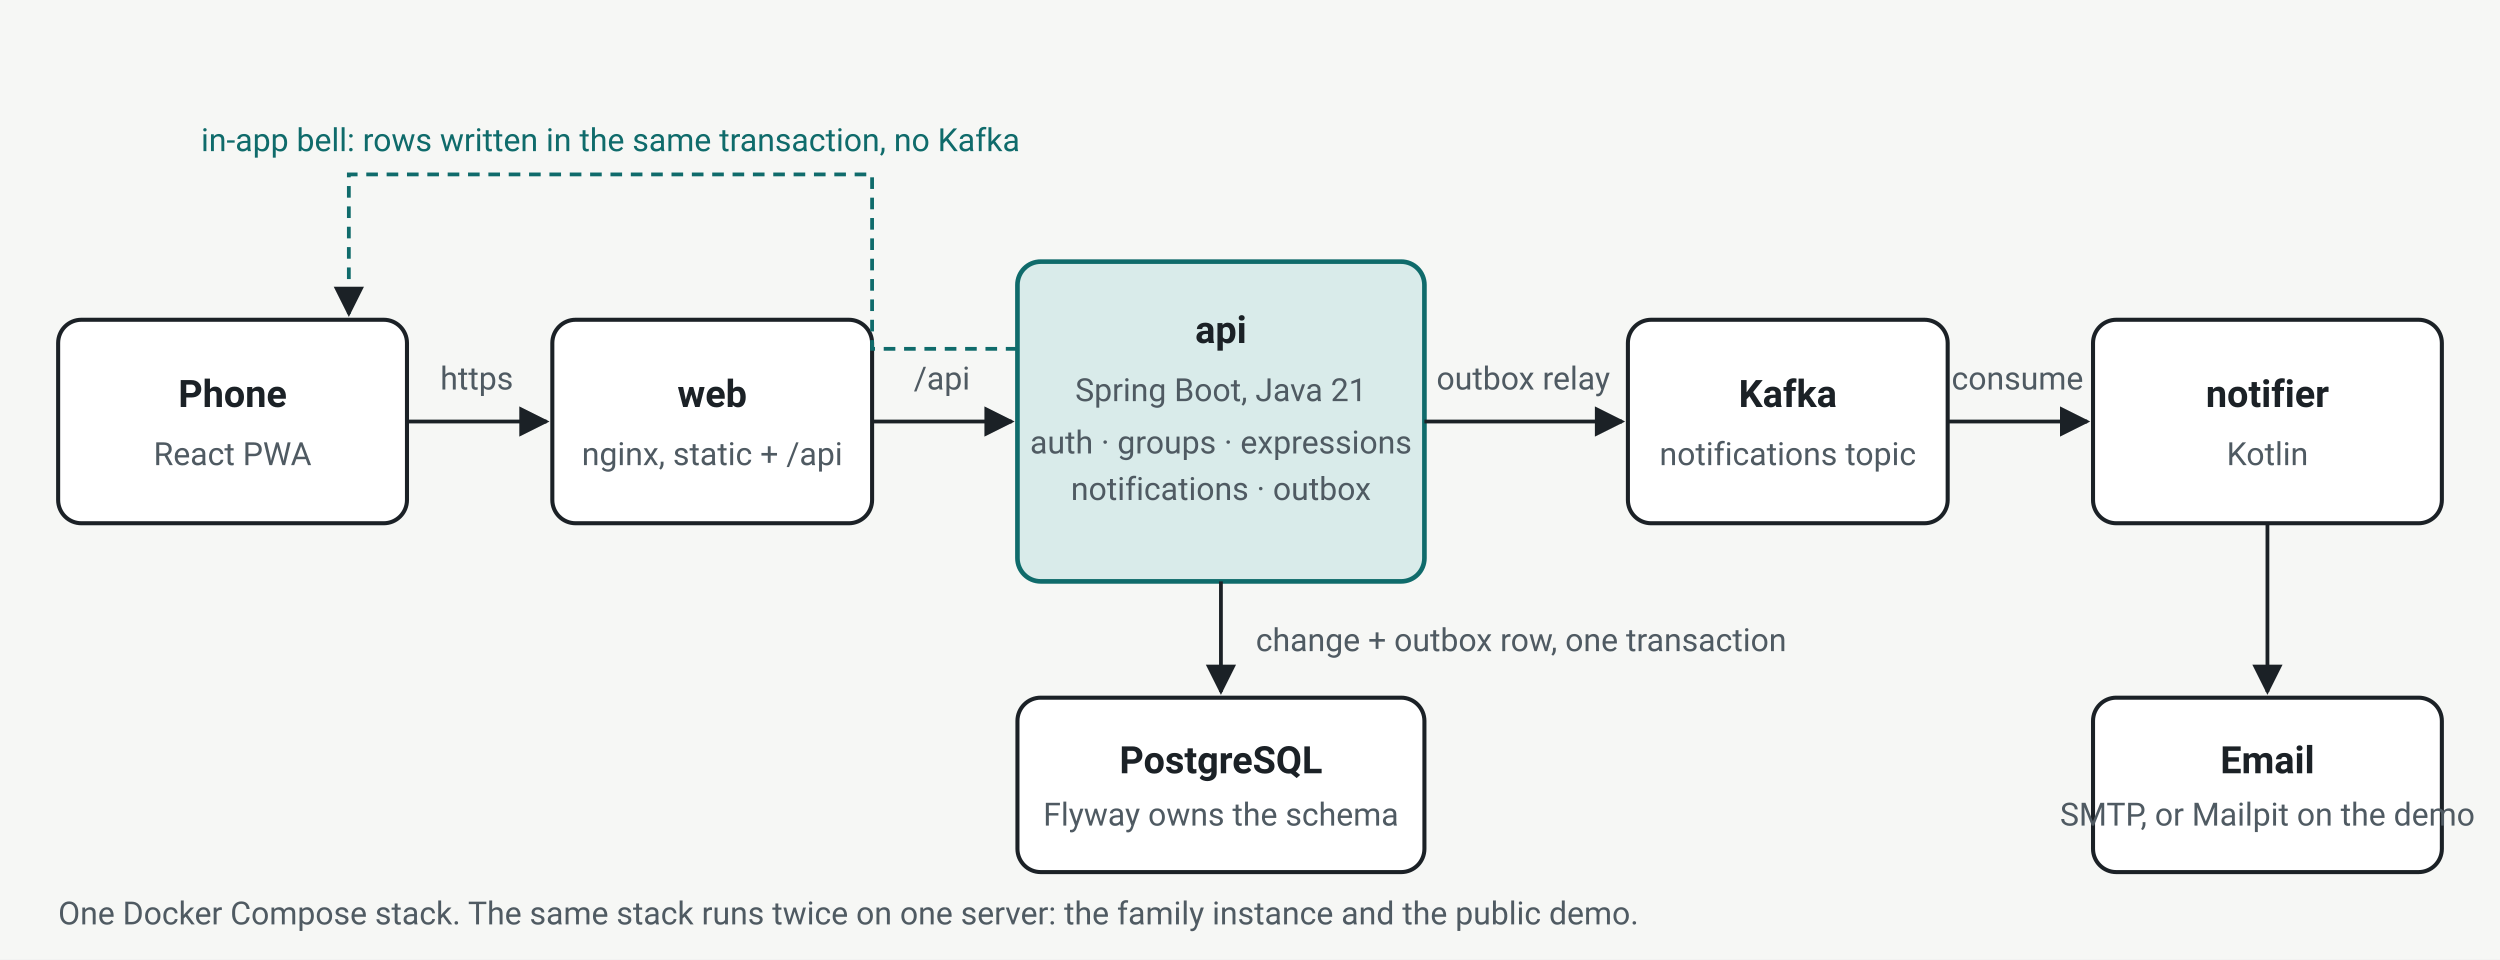
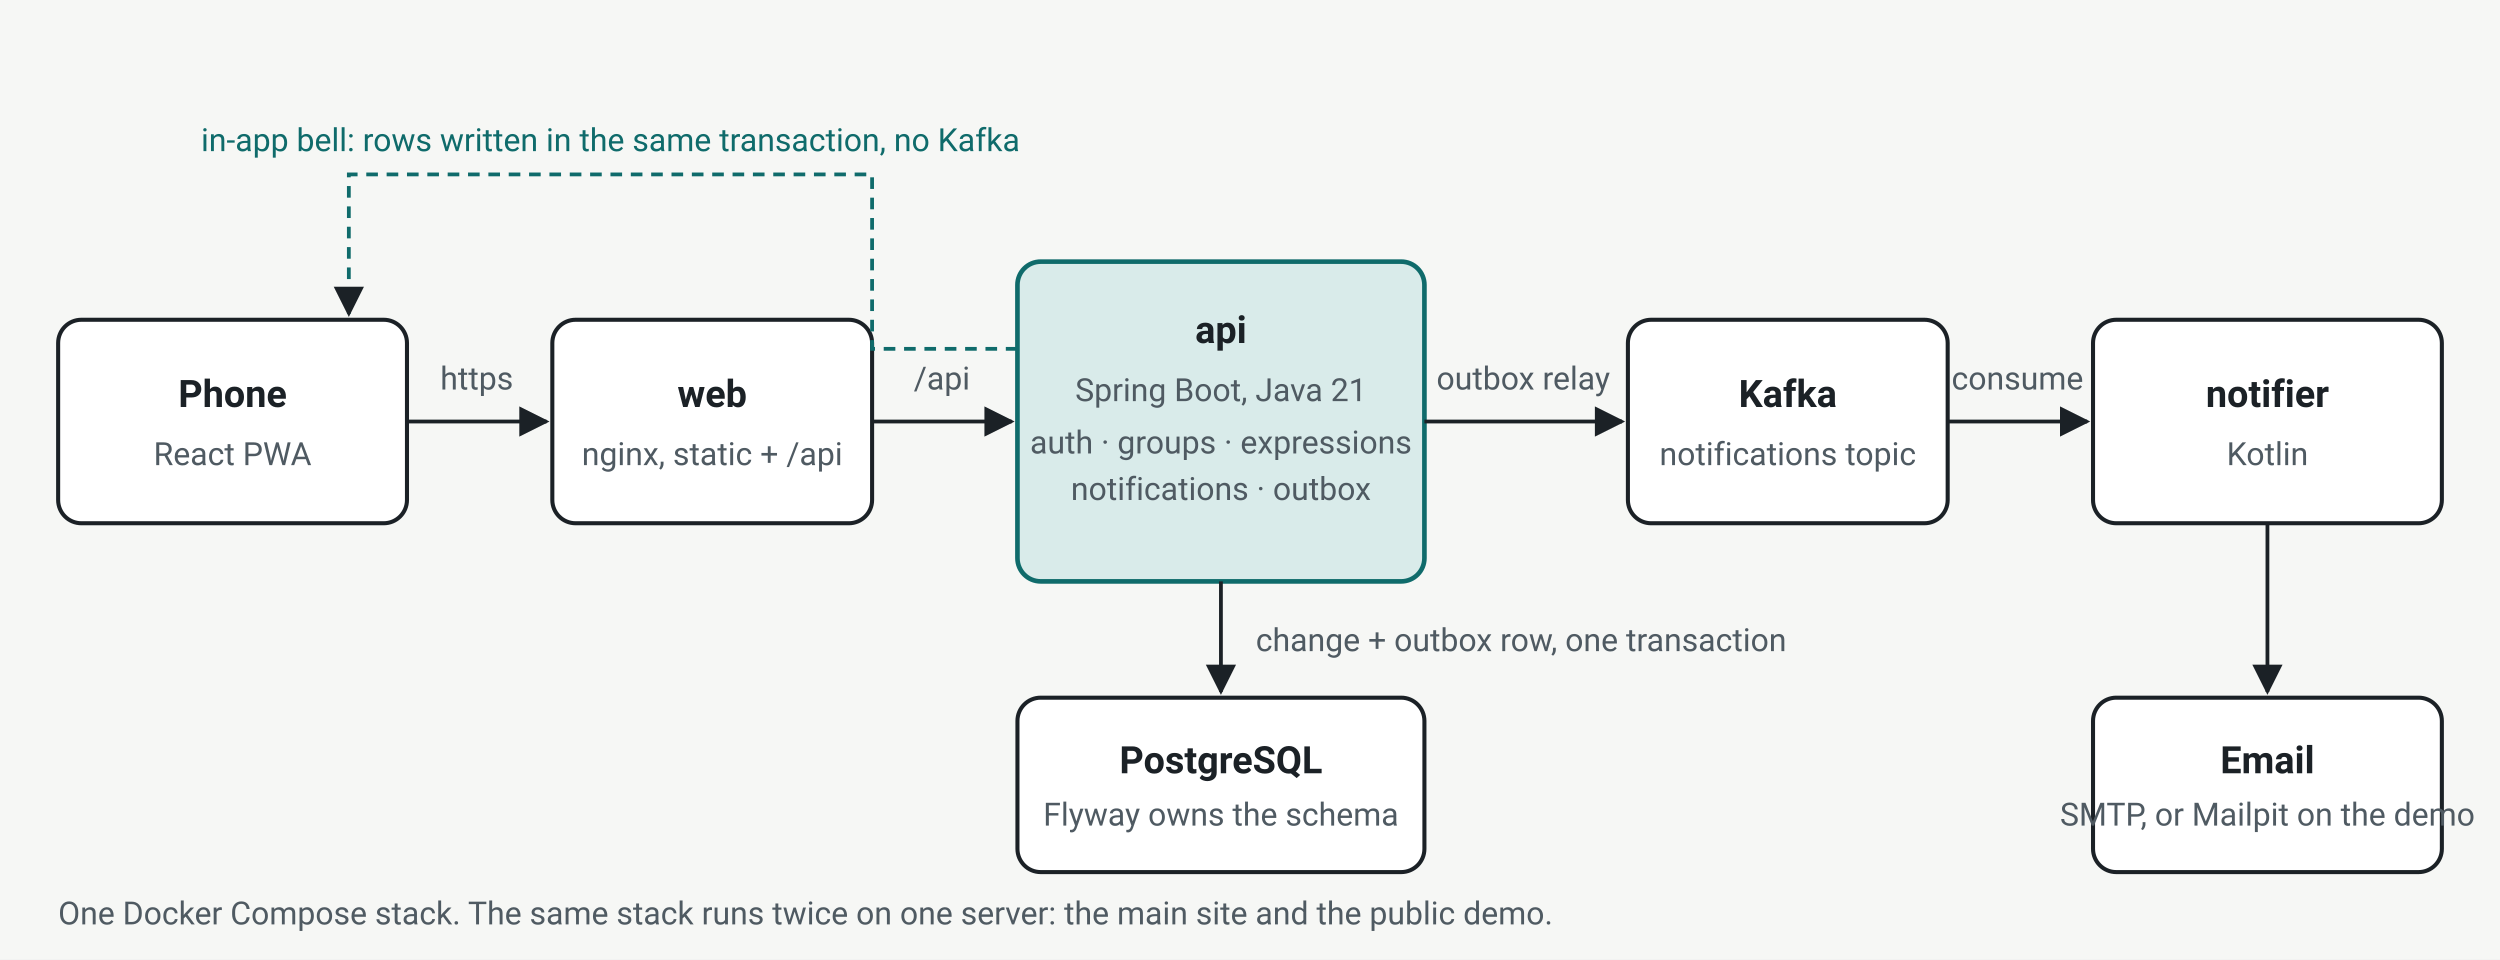
<svg xmlns="http://www.w3.org/2000/svg" viewBox="0 0 860 330" font-family="system-ui, -apple-system, Segoe UI, Roboto, sans-serif" font-size="13">
  <defs>
    <marker id="arrow" viewBox="0 0 10 10" refX="9" refY="5" markerWidth="8" markerHeight="8" orient="auto-start-reverse">
      <path d="M0,0 L10,5 L0,10 z" fill="#1b2126" />
    </marker>
  </defs>
  <rect width="860" height="330" fill="#f6f7f5" />
  <rect x="20" y="110" width="120" height="70" rx="8" fill="#ffffff" stroke="#1b2126" stroke-width="1.4" />
  <text x="80" y="140" text-anchor="middle" fill="#1b2126" font-weight="600">Phone</text>
  <text x="80" y="160" text-anchor="middle" fill="#4f5a62" font-size="11">React PWA</text>
  <rect x="190" y="110" width="110" height="70" rx="8" fill="#ffffff" stroke="#1b2126" stroke-width="1.4" />
  <text x="245" y="140" text-anchor="middle" fill="#1b2126" font-weight="600">web</text>
  <text x="245" y="160" text-anchor="middle" fill="#4f5a62" font-size="11">nginx, static + /api</text>
  <line x1="140" y1="145" x2="188" y2="145" stroke="#1b2126" stroke-width="1.3" marker-end="url(#arrow)" />
  <text x="164" y="134" text-anchor="middle" fill="#4f5a62" font-size="11">https</text>
  <rect x="350" y="90" width="140" height="110" rx="8" fill="#d9ebea" stroke="#0f6b6b" stroke-width="1.6" />
  <text x="420" y="118" text-anchor="middle" fill="#1b2126" font-weight="600">api</text>
  <text x="420" y="138" text-anchor="middle" fill="#4f5a62" font-size="11">Spring Boot, Java 21</text>
  <text x="420" y="156" text-anchor="middle" fill="#4f5a62" font-size="11">auth · groups · expressions</text>
  <text x="420" y="172" text-anchor="middle" fill="#4f5a62" font-size="11">notifications · outbox</text>
  <line x1="300" y1="145" x2="348" y2="145" stroke="#1b2126" stroke-width="1.3" marker-end="url(#arrow)" />
  <text x="324" y="134" text-anchor="middle" fill="#4f5a62" font-size="11">/api</text>
  <rect x="350" y="240" width="140" height="60" rx="8" fill="#ffffff" stroke="#1b2126" stroke-width="1.4" />
  <text x="420" y="266" text-anchor="middle" fill="#1b2126" font-weight="600">PostgreSQL</text>
  <text x="420" y="284" text-anchor="middle" fill="#4f5a62" font-size="11">Flyway owns the schema</text>
  <line x1="420" y1="200" x2="420" y2="238" stroke="#1b2126" stroke-width="1.3" marker-end="url(#arrow)" />
  <text x="432" y="224" fill="#4f5a62" font-size="11">change + outbox row, one transaction</text>
  <rect x="560" y="110" width="110" height="70" rx="8" fill="#ffffff" stroke="#1b2126" stroke-width="1.4" />
  <text x="615" y="140" text-anchor="middle" fill="#1b2126" font-weight="600">Kafka</text>
  <text x="615" y="160" text-anchor="middle" fill="#4f5a62" font-size="11">notifications topic</text>
  <line x1="490" y1="145" x2="558" y2="145" stroke="#1b2126" stroke-width="1.3" marker-end="url(#arrow)" />
  <text x="524" y="134" text-anchor="middle" fill="#4f5a62" font-size="11">outbox relay</text>
  <rect x="720" y="110" width="120" height="70" rx="8" fill="#ffffff" stroke="#1b2126" stroke-width="1.4" />
  <text x="780" y="140" text-anchor="middle" fill="#1b2126" font-weight="600">notifier</text>
  <text x="780" y="160" text-anchor="middle" fill="#4f5a62" font-size="11">Kotlin</text>
  <line x1="670" y1="145" x2="718" y2="145" stroke="#1b2126" stroke-width="1.3" marker-end="url(#arrow)" />
  <text x="694" y="134" text-anchor="middle" fill="#4f5a62" font-size="11">consume</text>
  <rect x="720" y="240" width="120" height="60" rx="8" fill="#ffffff" stroke="#1b2126" stroke-width="1.4" />
  <text x="780" y="266" text-anchor="middle" fill="#1b2126" font-weight="600">Email</text>
  <text x="780" y="284" text-anchor="middle" fill="#4f5a62" font-size="11">SMTP, or Mailpit on the demo</text>
  <line x1="780" y1="180" x2="780" y2="238" stroke="#1b2126" stroke-width="1.3" marker-end="url(#arrow)" />
  <path d="M350,120 L300,120 L300,60 L120,60 L120,108" fill="none" stroke="#0f6b6b" stroke-width="1.3" stroke-dasharray="4 3" marker-end="url(#arrow)" />
  <text x="210" y="52" text-anchor="middle" fill="#0f6b6b" font-size="11">in-app bell: rows written in the same transaction, no Kafka</text>
-   <text x="20" y="318" fill="#4f5a62" font-size="11">One Docker Compose stack. The same stack runs twice on one server: the family instance and the public demo.</text>
+   <text x="20" y="318" fill="#4f5a62" font-size="11">One Docker Compose stack. The same stack runs twice on one server: the main site and the public demo.</text>
</svg>
